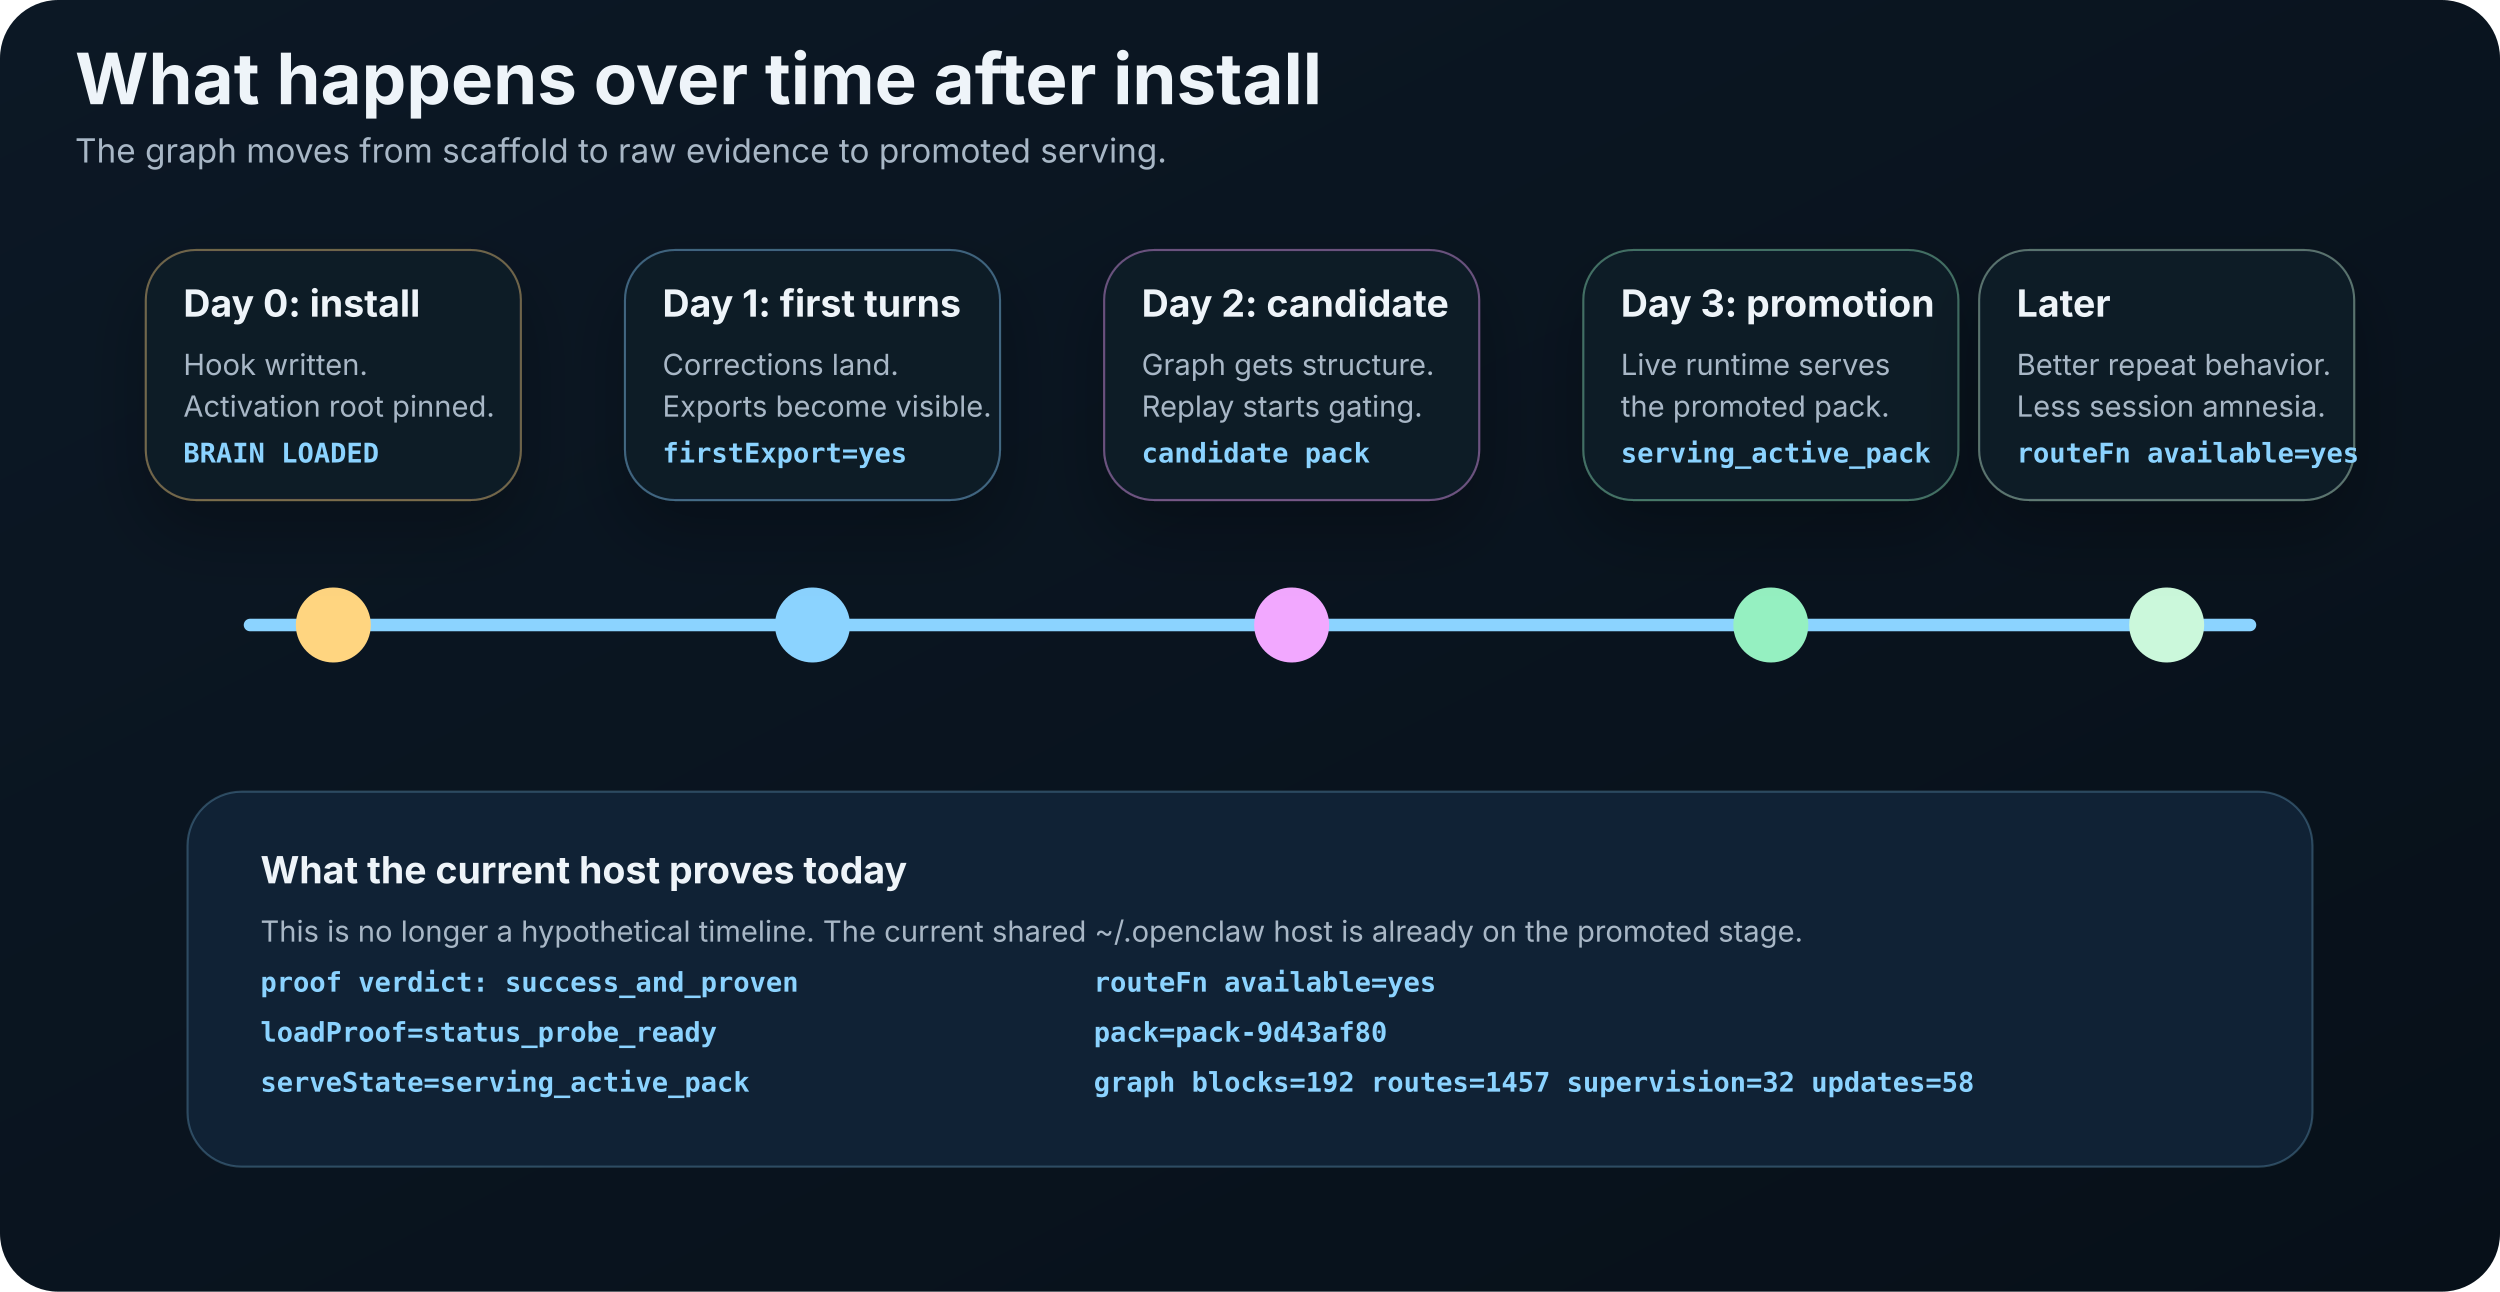
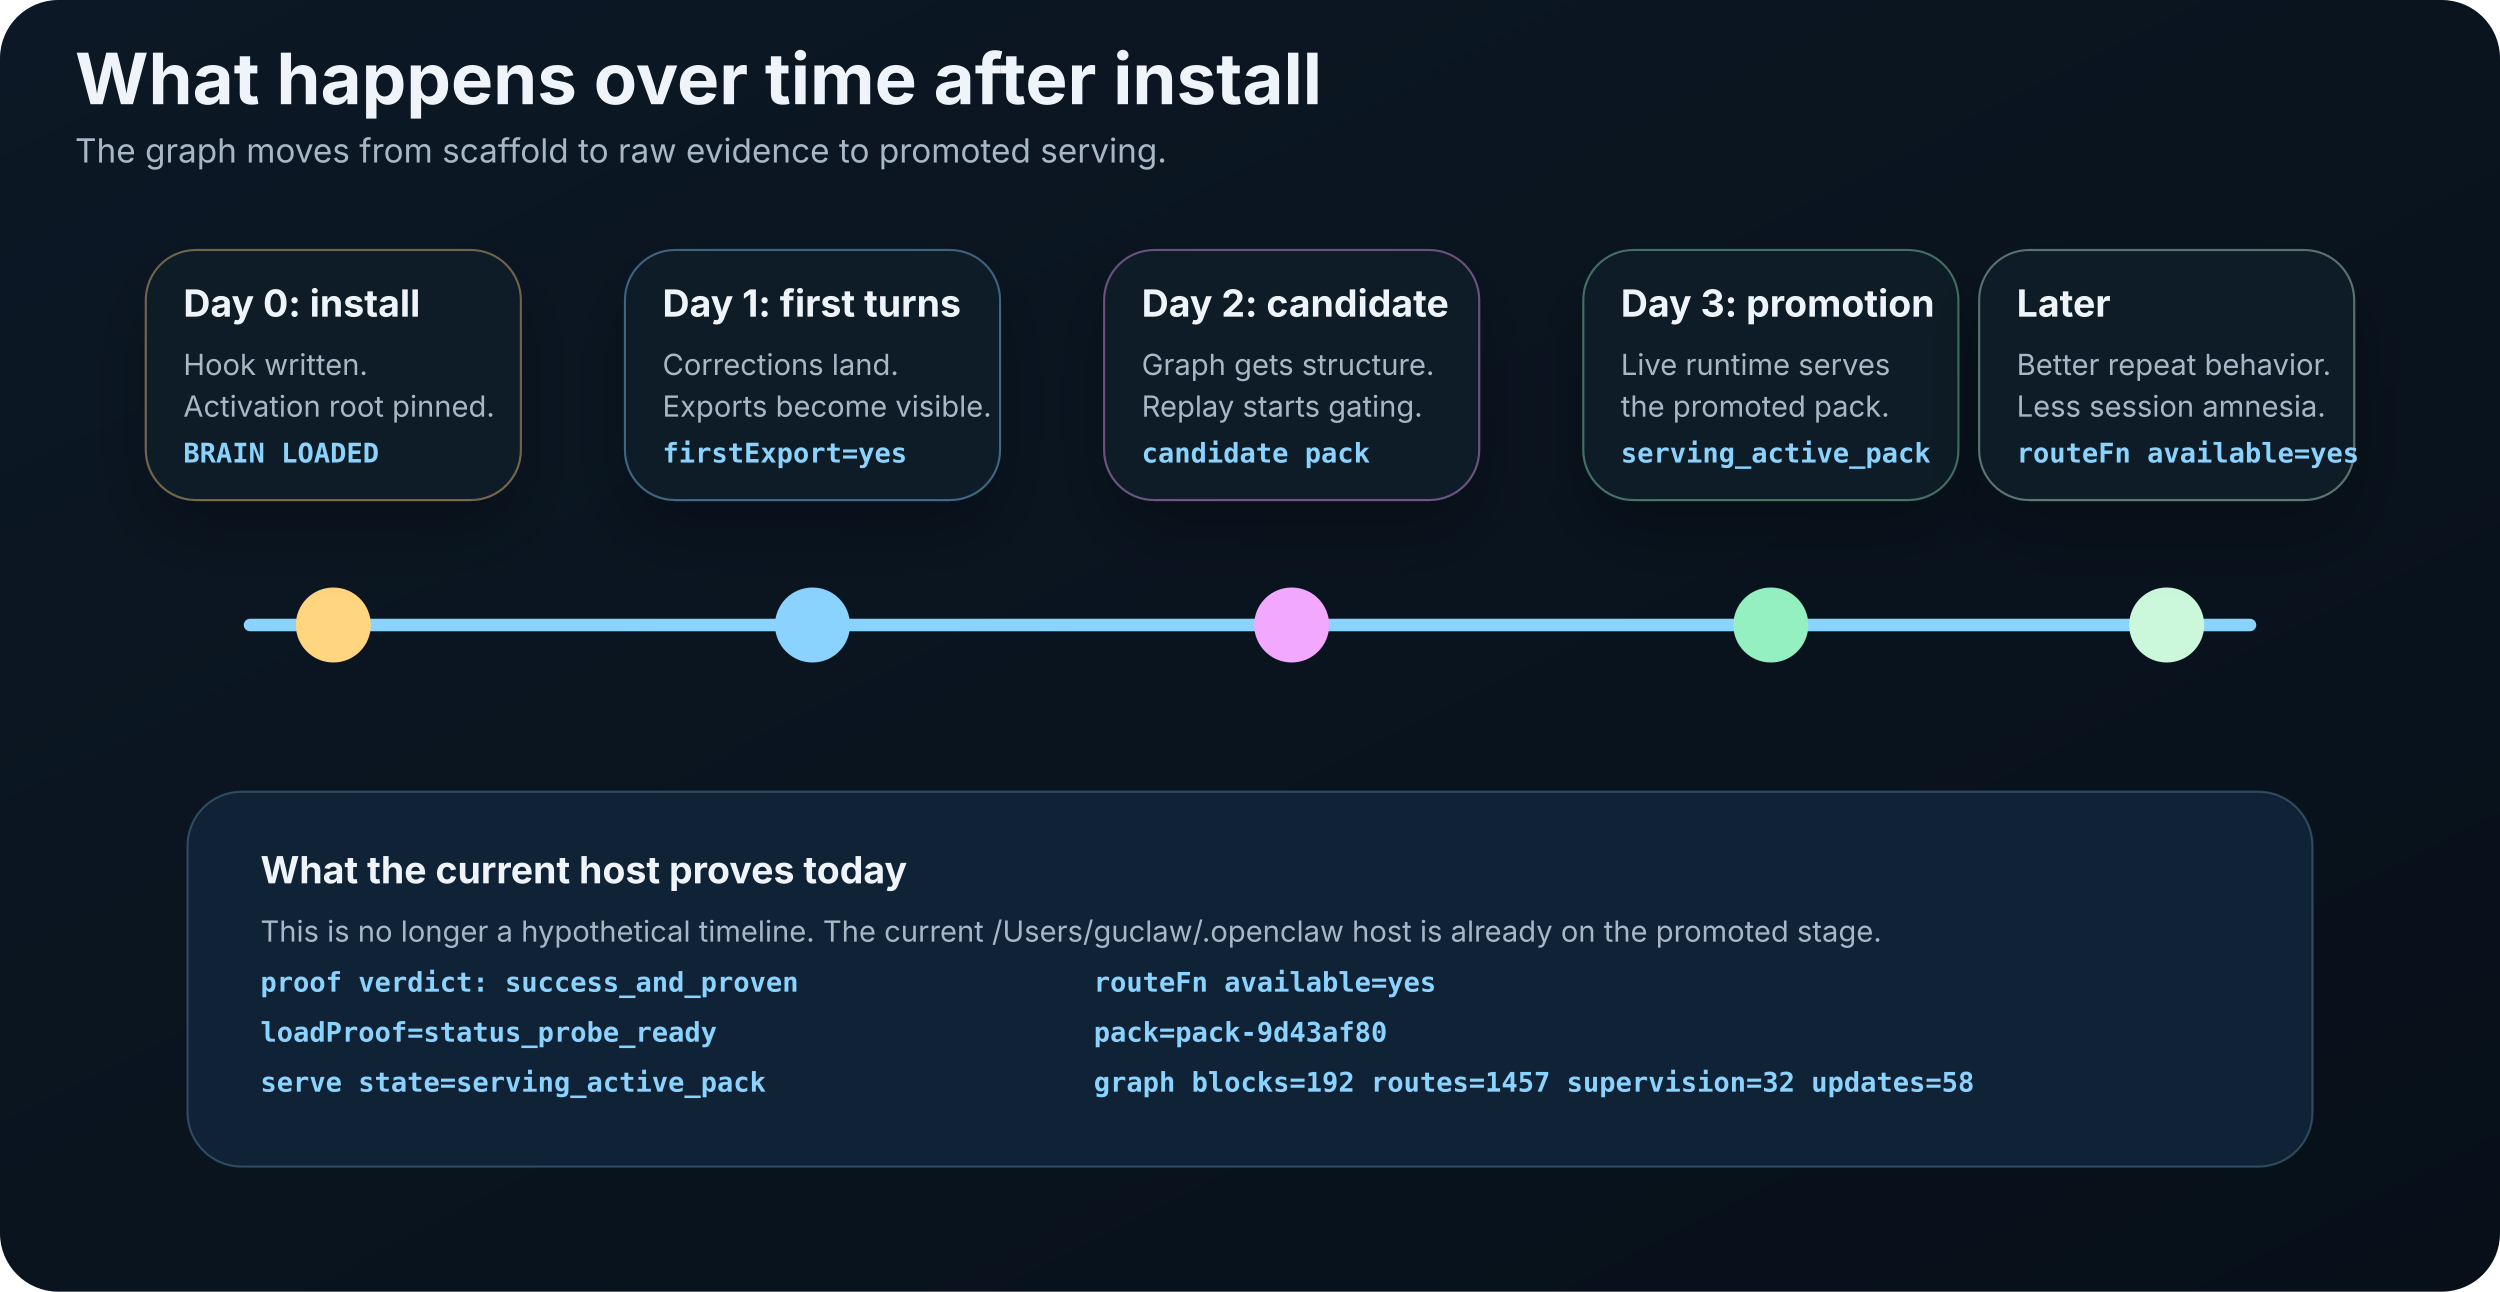
<svg xmlns="http://www.w3.org/2000/svg" width="1200" height="620" viewBox="0 0 1200 620" fill="none">
  <defs>
    <linearGradient id="bg" x1="0" y1="0" x2="1" y2="1">
      <stop offset="0%" stop-color="#0c1825" />
      <stop offset="100%" stop-color="#071019" />
    </linearGradient>
    <filter id="shadow" x="-20%" y="-20%" width="160%" height="160%">
      <feDropShadow dx="0" dy="16" stdDeviation="16" flood-color="#000" flood-opacity="0.25" />
    </filter>
    <marker id="arrow" markerWidth="10" markerHeight="10" refX="9" refY="5" orient="auto">
      <path d="M0 0L10 5L0 10Z" fill="#8bd3ff" />
    </marker>
    <style>
      .title{fill:#eef4f9;font:700 34px -apple-system,BlinkMacSystemFont,'Segoe UI',sans-serif}
      .subtitle{fill:#a8b7c6;font:400 16px -apple-system,BlinkMacSystemFont,'Segoe UI',sans-serif}
      .label{fill:#eef4f9;font:700 18px -apple-system,BlinkMacSystemFont,'Segoe UI',sans-serif}
      .body{fill:#a8b7c6;font:400 14px -apple-system,BlinkMacSystemFont,'Segoe UI',sans-serif}
      .code{fill:#8bd3ff;font:600 13px 'SF Mono',Menlo,Consolas,monospace}
      .chip{fill:#95f0c1;font:700 12px -apple-system,BlinkMacSystemFont,'Segoe UI',sans-serif}
    </style>
  </defs>
  <rect width="1200" height="620" rx="28" fill="url(#bg)" />
  <text x="36" y="50" class="title">What happens over time after install</text>
  <text x="36" y="78" class="subtitle">The graph moves from scaffold to raw evidence to promoted serving.</text>
  <line x1="120" y1="300" x2="1080" y2="300" stroke="#8bd3ff" stroke-width="6" stroke-linecap="round" />
  <circle cx="160" cy="300" r="18" fill="#ffd580" />
  <circle cx="390" cy="300" r="18" fill="#8bd3ff" />
  <circle cx="620" cy="300" r="18" fill="#f2a8ff" />
  <circle cx="850" cy="300" r="18" fill="#95f0c1" />
  <circle cx="1040" cy="300" r="18" fill="#cbf8db" />
  <rect x="70" y="120" width="180" height="120" rx="24" fill="#0d1a28" stroke="#ffd580" stroke-opacity="0.4" filter="url(#shadow)" />
  <text x="88" y="152" class="label">Day 0: install</text>
  <text x="88" y="180" class="body">Hook written.</text>
  <text x="88" y="200" class="body">Activation root pinned.</text>
  <text x="88" y="222" class="code">BRAIN LOADED</text>
  <rect x="300" y="120" width="180" height="120" rx="24" fill="#0d1a28" stroke="#8bd3ff" stroke-opacity="0.4" filter="url(#shadow)" />
  <text x="318" y="152" class="label">Day 1: first turns</text>
  <text x="318" y="180" class="body">Corrections land.</text>
  <text x="318" y="200" class="body">Exports become visible.</text>
  <text x="318" y="222" class="code">firstExport=yes</text>
  <rect x="530" y="120" width="180" height="120" rx="24" fill="#0d1a28" stroke="#f2a8ff" stroke-opacity="0.4" filter="url(#shadow)" />
  <text x="548" y="152" class="label">Day 2: candidate</text>
  <text x="548" y="180" class="body">Graph gets structure.</text>
  <text x="548" y="200" class="body">Replay starts gating.</text>
  <text x="548" y="222" class="code">candidate pack</text>
  <rect x="760" y="120" width="180" height="120" rx="24" fill="#0d1a28" stroke="#95f0c1" stroke-opacity="0.4" filter="url(#shadow)" />
  <text x="778" y="152" class="label">Day 3: promotion</text>
  <text x="778" y="180" class="body">Live runtime serves</text>
  <text x="778" y="200" class="body">the promoted pack.</text>
  <text x="778" y="222" class="code">serving_active_pack</text>
  <rect x="950" y="120" width="180" height="120" rx="24" fill="#0d1a28" stroke="#cbf8db" stroke-opacity="0.4" filter="url(#shadow)" />
  <text x="968" y="152" class="label">Later</text>
  <text x="968" y="180" class="body">Better repeat behavior.</text>
  <text x="968" y="200" class="body">Less session amnesia.</text>
  <text x="968" y="222" class="code">routeFn available=yes</text>
  <rect x="90" y="380" width="1020" height="180" rx="26" fill="#102235" stroke="#8bd3ff" stroke-opacity="0.26" />
  <text x="125" y="424" class="label">What the current host proves today</text>
-   <text x="125" y="452" class="body">This is no longer a hypothetical timeline. The current shared ~/.openclaw host is already on the promoted stage.</text>
+   <text x="125" y="452" class="body">This is no longer a hypothetical timeline. The current /Users/guclaw/.openclaw host is already on the promoted stage.</text>
  <text x="125" y="476" class="code">proof verdict: success_and_proven</text>
  <text x="125" y="500" class="code">loadProof=status_probe_ready</text>
-   <text x="125" y="524" class="code">serveState=serving_active_pack</text>
+   <text x="125" y="524" class="code">serve state=serving_active_pack</text>
  <text x="525" y="476" class="code">routeFn available=yes</text>
  <text x="525" y="500" class="code">pack=pack-9d43af80</text>
  <text x="525" y="524" class="code">graph blocks=192   routes=1457   supervision=32   updates=58</text>
</svg>
